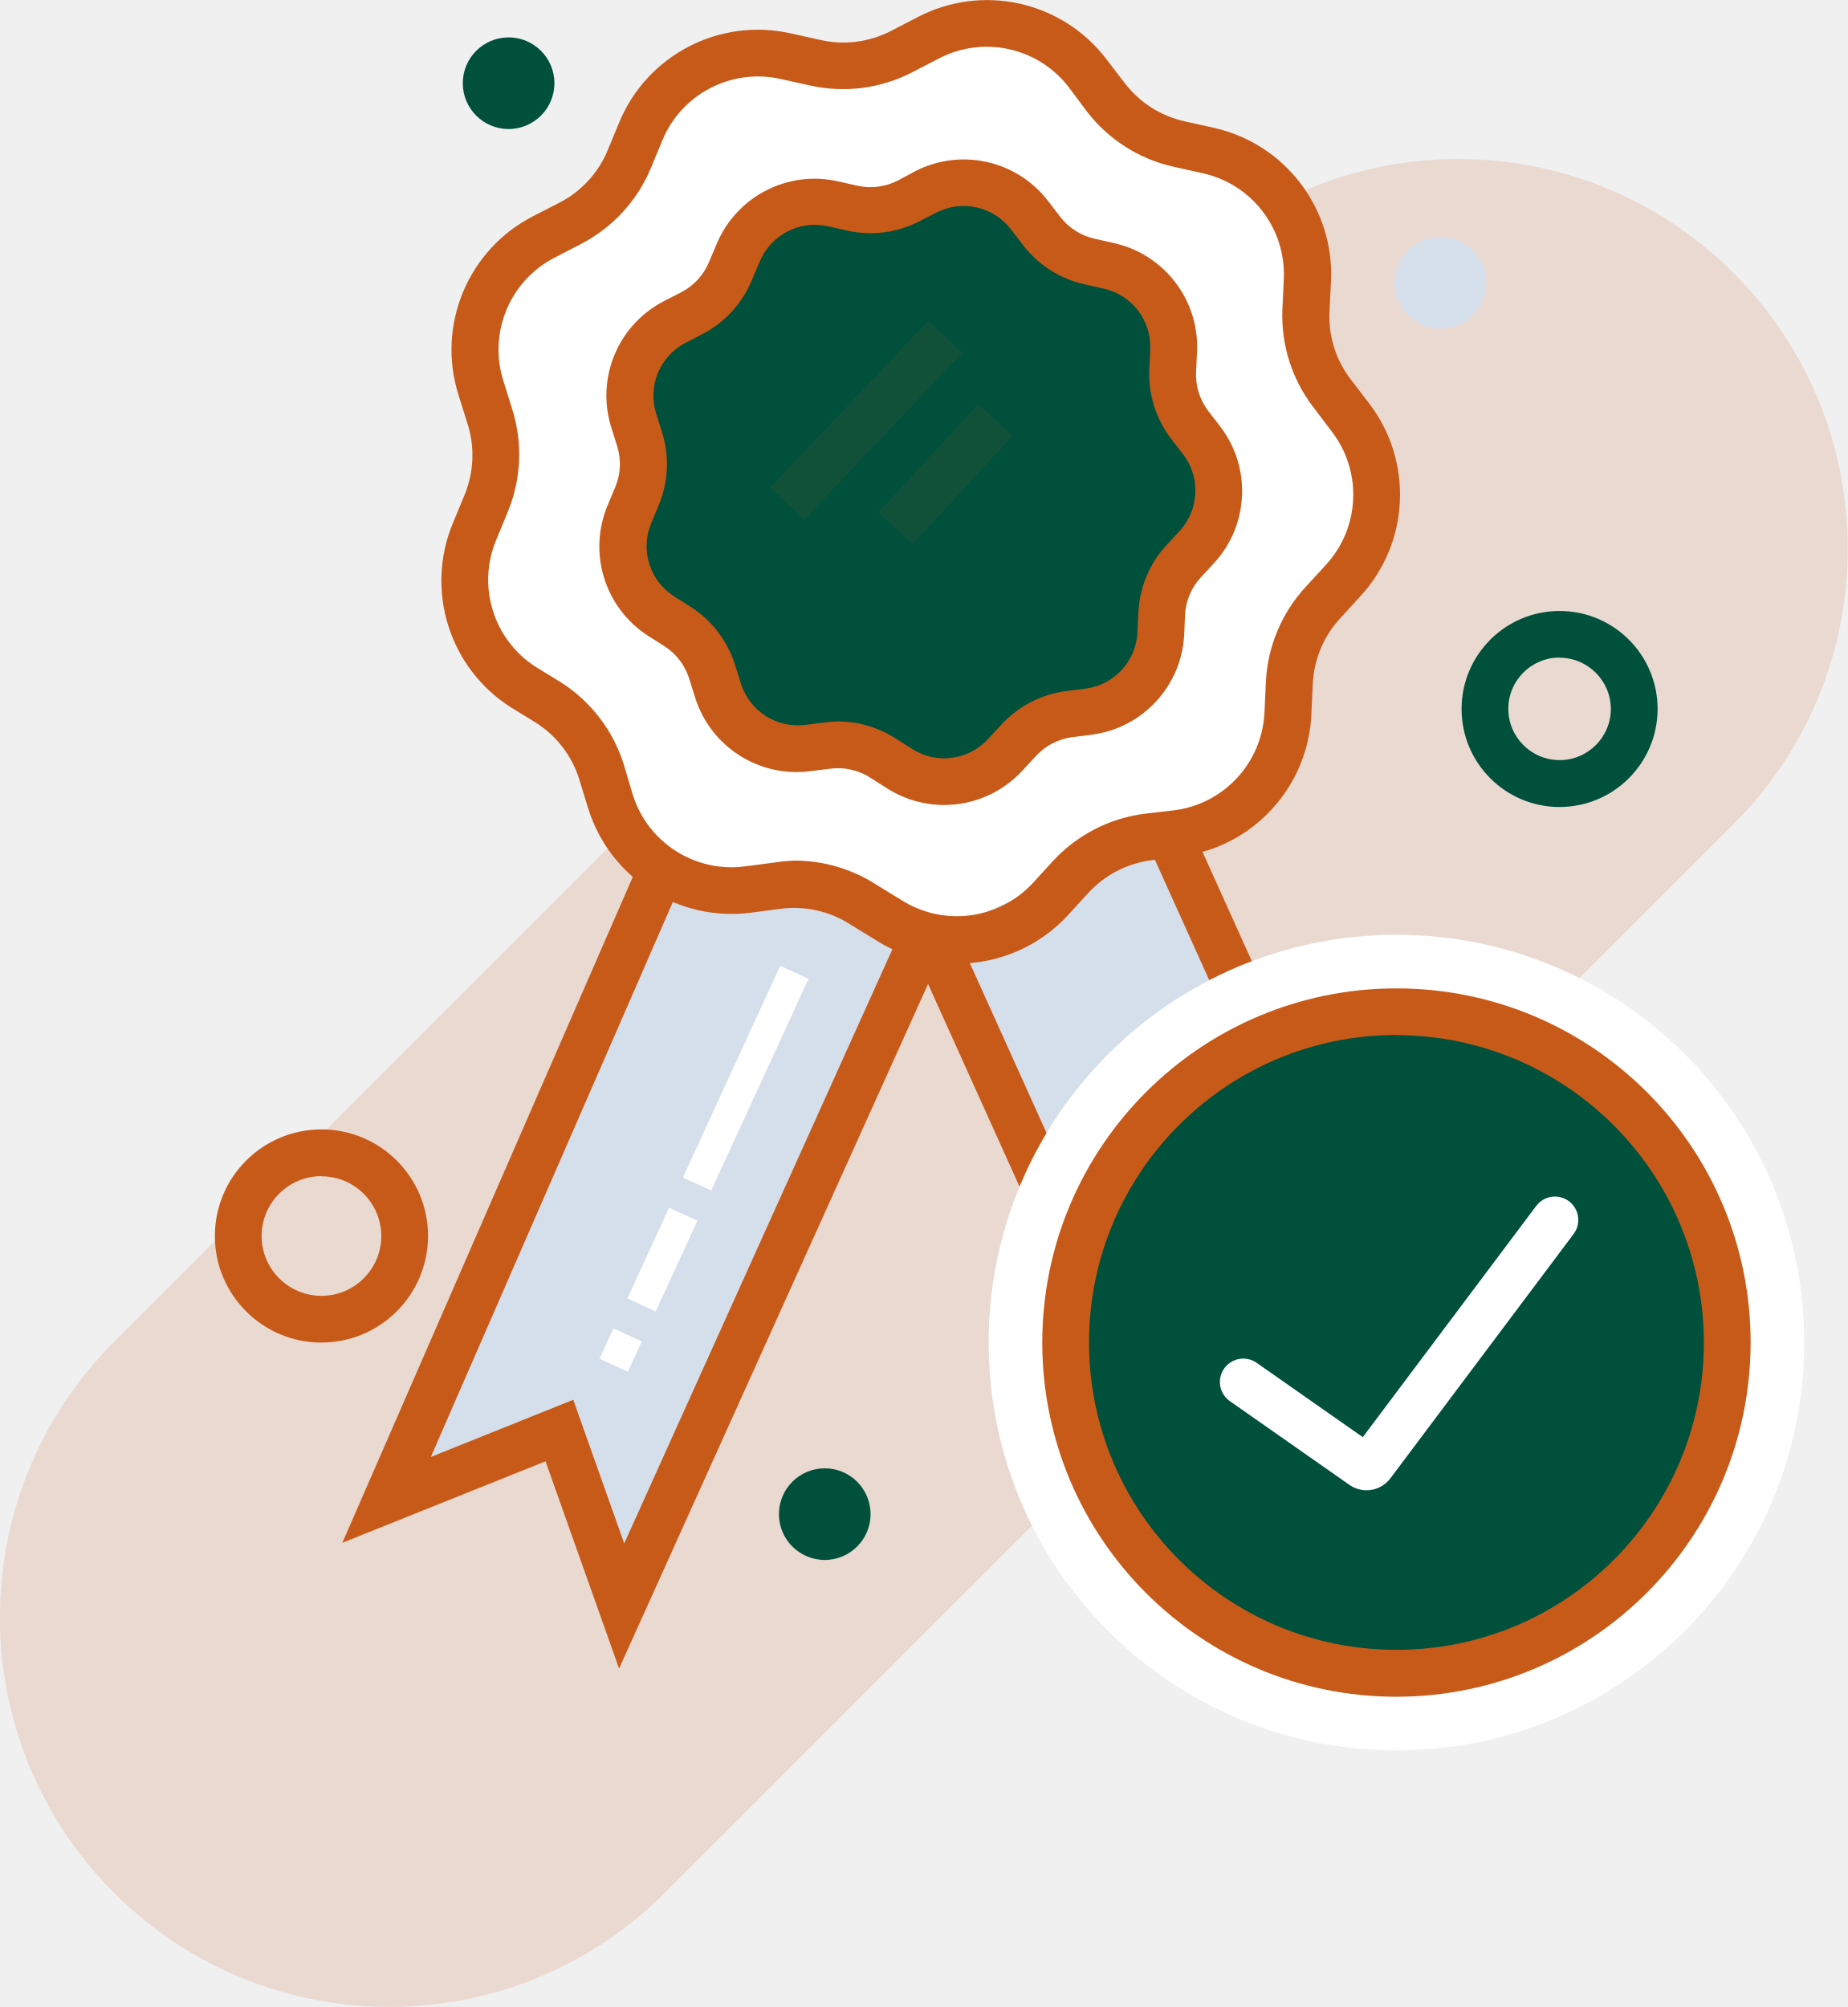
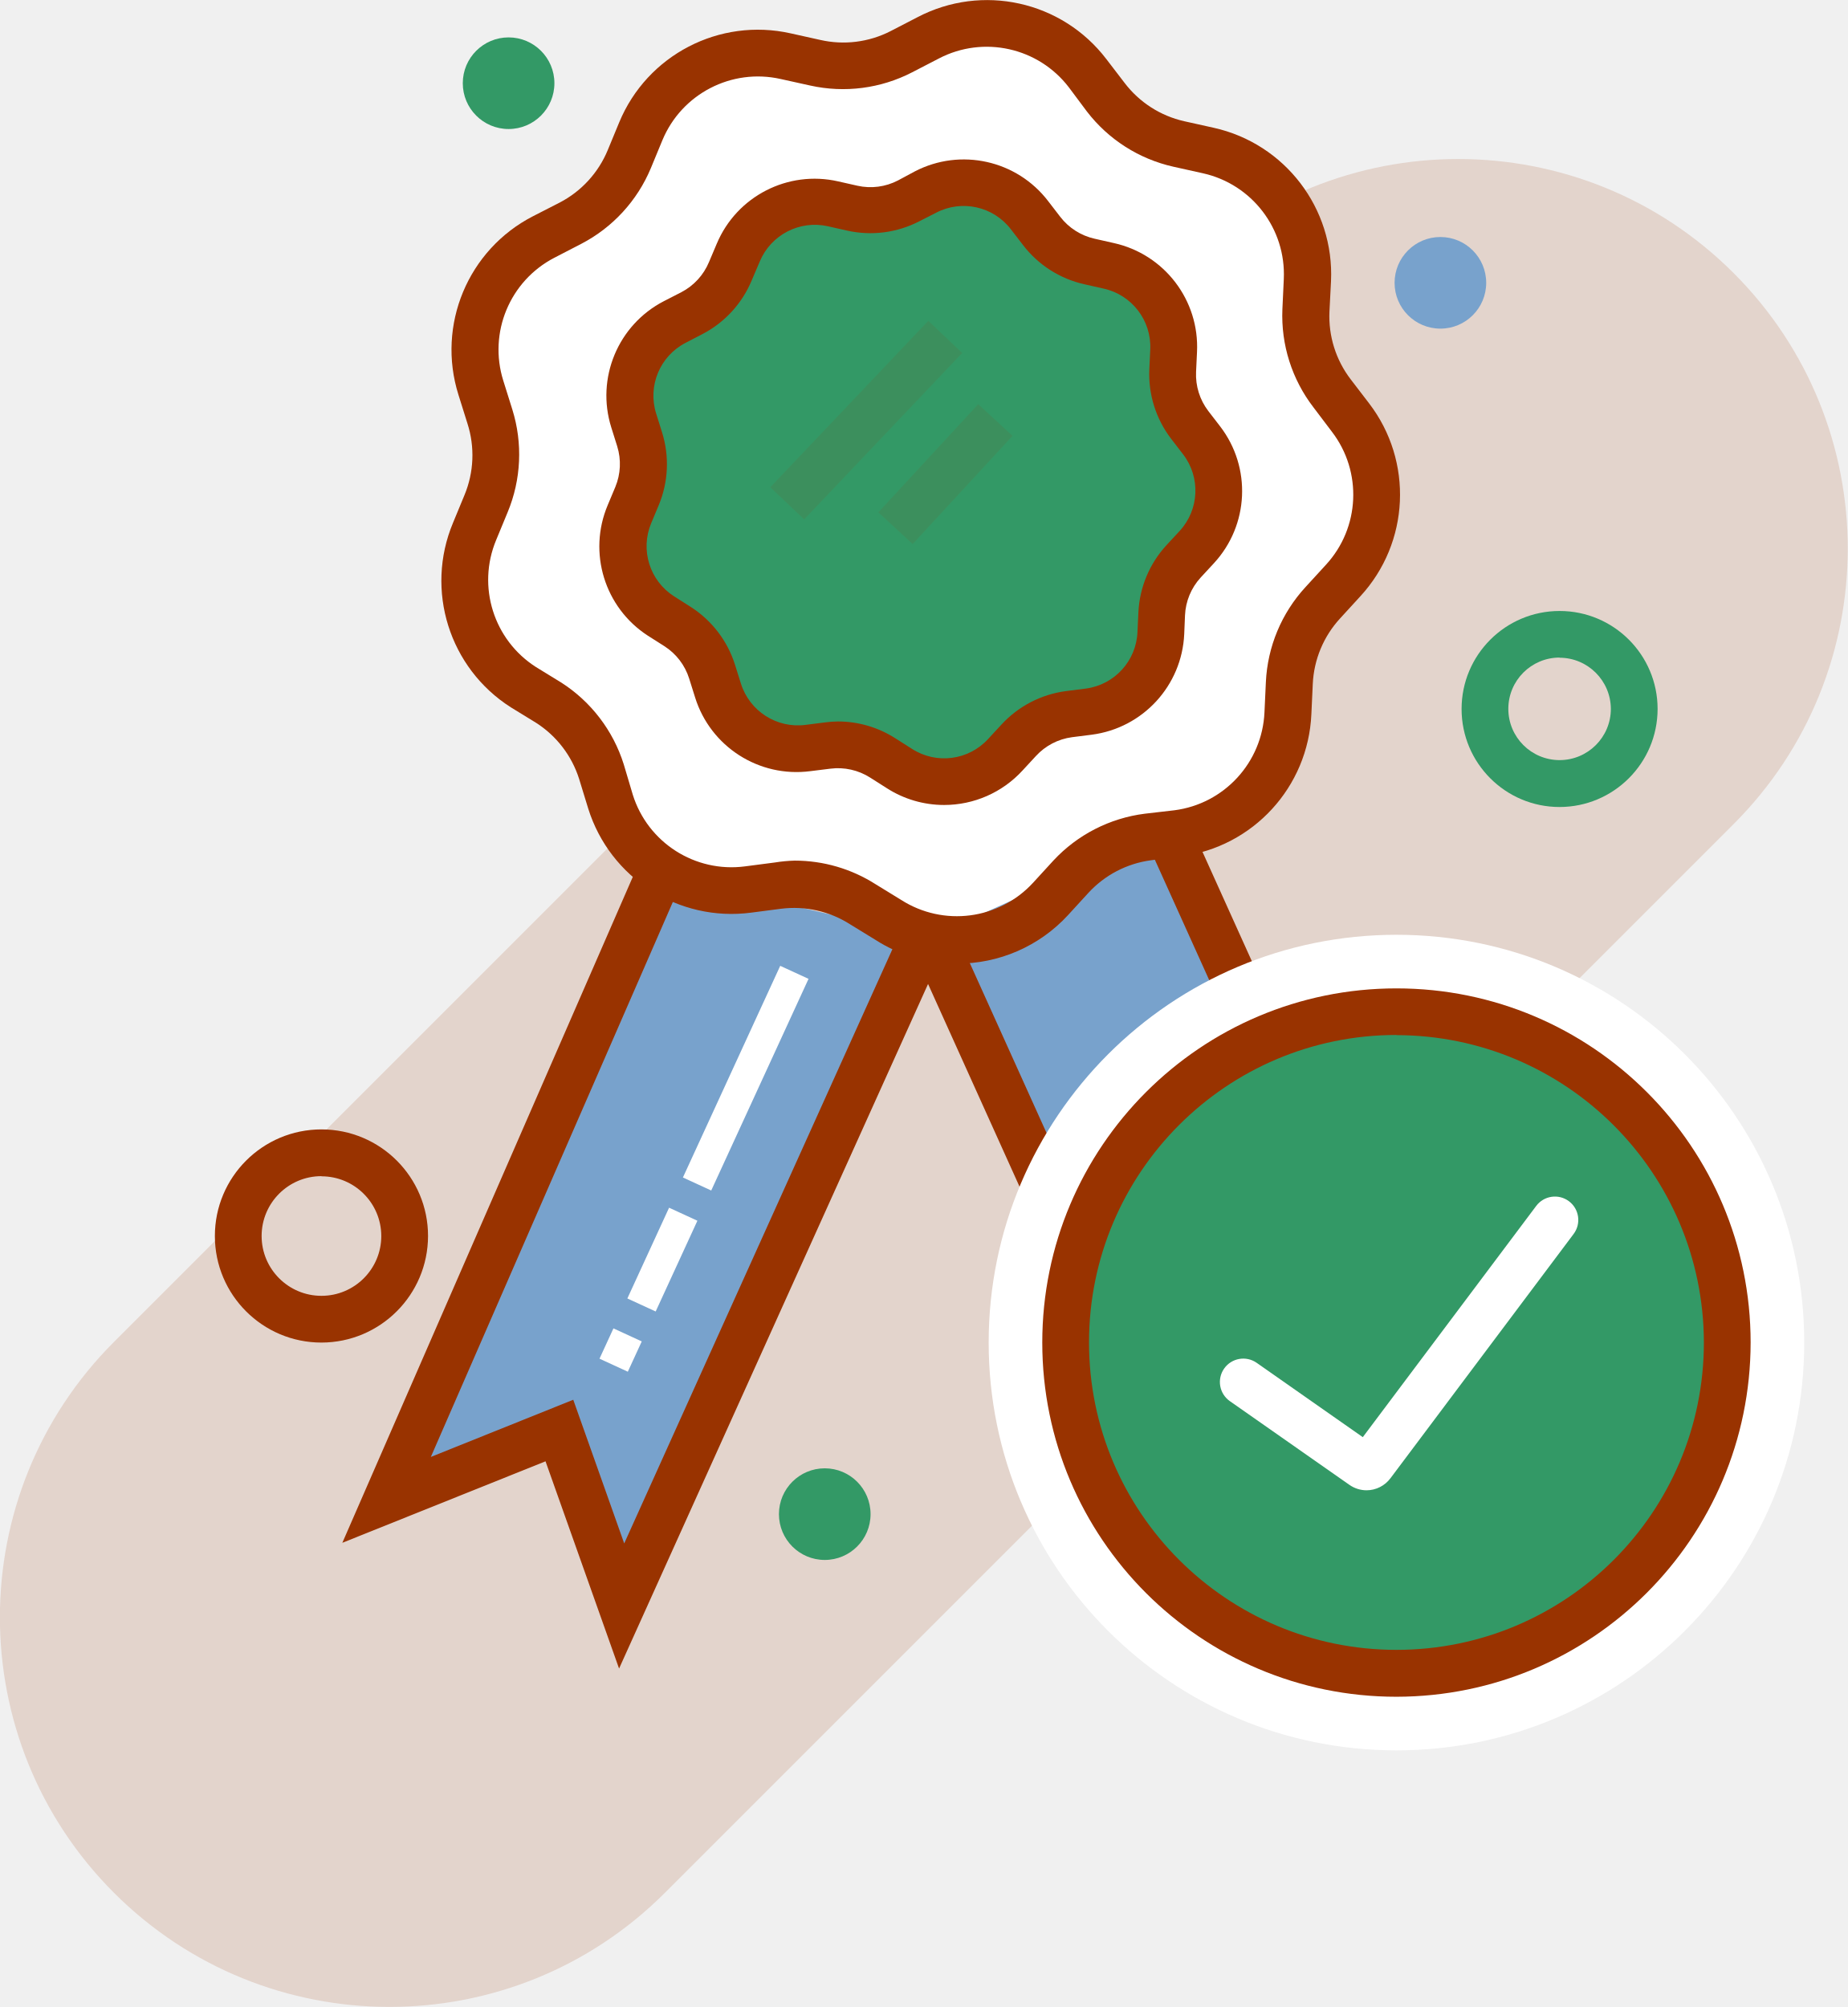
<svg xmlns="http://www.w3.org/2000/svg" viewBox="0 0 118.59 128.8">
  <defs>
-     <style>.cls-1{fill:#c85a19;opacity:0.15;}.cls-2{fill:#fff;}.cls-3{fill:#00503c;}.cls-4{fill:#d5dfeb;}.cls-5,.cls-7{fill:#c85a19;}.cls-6,.cls-7{opacity:0.3;}</style>
+     <style>.cls-1{fill:#993300;opacity:0.15;}.cls-2{fill:#fff;}.cls-3{fill:#339966;}.cls-4{fill:#78a2cc;}.cls-5,.cls-7{fill:#993300;}.cls-6,.cls-7{opacity:0.3;}</style>
  </defs>
  <g id="Layer_2" data-name="Layer 2">
    <g id="Layer_1-2" data-name="Layer 1">
      <rect class="cls-1" x="-14.21" y="44.5" width="147" height="50" rx="25" ry="25" transform="translate(-31.78 62.28) rotate(-45)" />
      <path class="cls-2" d="M84.91,18l-.09,1.94a8.15,8.15,0,0,0,1.67,5.32l1.18,1.54a8.15,8.15,0,0,1-.47,10.46l-1.31,1.43a8.15,8.15,0,0,0-2.14,5.15l-.09,1.94a8.15,8.15,0,0,1-7.09,7.71l-1.92.25a8.15,8.15,0,0,0-4.95,2.57L68.39,57.7A8.15,8.15,0,0,1,58,59.05l-1.63-1a8.15,8.15,0,0,0-5.44-1.22L49,57a8.15,8.15,0,0,1-8.82-5.64l-.58-1.85a8.15,8.15,0,0,0-3.39-4.43l-1.63-1a8.15,8.15,0,0,1-3.13-10l.74-1.79a8.15,8.15,0,0,0,.25-5.57l-.58-1.85a8.15,8.15,0,0,1,4-9.67l1.72-.89a8.15,8.15,0,0,0,3.77-4.1l.74-1.79a8.15,8.15,0,0,1,9.3-4.82L53.32,4a8.15,8.15,0,0,0,5.53-.72l1.72-.89A8.15,8.15,0,0,1,70.79,4.7L72,6.24a8.15,8.15,0,0,0,4.7,3l1.89.42A8.15,8.15,0,0,1,84.91,18Z" />
      <path class="cls-3" d="M100.09,51.79a6.29,6.29,0,1,1,6.29-6.29A6.3,6.3,0,0,1,100.09,51.79Zm0-9.59a3.29,3.29,0,1,0,3.29,3.29A3.3,3.3,0,0,0,100.09,42.21Z" />
      <polyline class="cls-4" points="59.29 60.09 39.89 103.06 35.9 91.81 24.81 96.25 42.32 56.12" />
      <polyline class="cls-4" points="59.83 60.09 79.22 103.06 83.22 91.81 94.31 96.25 74.91 53.28" />
      <path class="cls-3" d="M75.32,22.47l-.06,1.27a5.33,5.33,0,0,0,1.09,3.48l.77,1a5.33,5.33,0,0,1-.31,6.84L76,36a5.33,5.33,0,0,0-1.4,3.36l-.06,1.27a5.33,5.33,0,0,1-4.63,5l-1.26.16a5.33,5.33,0,0,0-3.23,1.68l-.86.93a5.33,5.33,0,0,1-6.79.88l-1.07-.68a5.33,5.33,0,0,0-3.56-.79L51.84,48a5.33,5.33,0,0,1-5.77-3.69l-.38-1.21a5.33,5.33,0,0,0-2.21-2.89l-1.07-.68a5.33,5.33,0,0,1-2-6.53l.49-1.17A5.33,5.33,0,0,0,41,28.18L40.64,27a5.33,5.33,0,0,1,2.63-6.32l1.13-.58a5.33,5.33,0,0,0,2.47-2.68l.49-1.17a5.33,5.33,0,0,1,6.08-3.15l1.24.28a5.33,5.33,0,0,0,3.61-.47l1.13-.58a5.33,5.33,0,0,1,6.68,1.49l.77,1a5.33,5.33,0,0,0,3.07,2l1.24.28A5.33,5.33,0,0,1,75.32,22.47Z" />
      <polygon class="cls-5" points="39.73 107.08 35.01 93.78 21.97 99.01 40.94 55.52 43.69 56.72 27.65 93.5 36.79 89.83 40.06 99.05 57.92 59.48 60.66 60.71 39.73 107.08" />
      <polygon class="cls-5" points="79.39 107.08 58.46 60.71 61.19 59.48 79.06 99.05 82.33 89.83 91.41 93.47 73.54 53.9 76.27 52.67 97.2 99.03 84.11 93.78 79.39 107.08" />
      <path class="cls-5" d="M61.39,61.84a9.62,9.62,0,0,1-5.2-1.52l-1.63-1a6.67,6.67,0,0,0-4.44-1l-1.92.25a9.64,9.64,0,0,1-10.45-6.68L37.17,50a6.66,6.66,0,0,0-2.76-3.61l-1.63-1a9.63,9.63,0,0,1-3.71-11.83l.74-1.79A6.66,6.66,0,0,0,30,27.18l-.58-1.85A9.63,9.63,0,0,1,34.2,13.88L35.92,13A6.66,6.66,0,0,0,39,9.64l.74-1.79a9.63,9.63,0,0,1,11-5.71l1.89.42A6.65,6.65,0,0,0,57.15,2l1.72-.89A9.63,9.63,0,0,1,71,3.79l1.18,1.54A6.65,6.65,0,0,0,76,7.78l1.89.42a9.63,9.63,0,0,1,7.53,9.85L85.32,20a6.65,6.65,0,0,0,1.36,4.34l1.18,1.54a9.63,9.63,0,0,1-.56,12.39L86,39.69a6.66,6.66,0,0,0-1.75,4.2l-.09,1.94a9.63,9.63,0,0,1-8.39,9.13l-1.92.25a6.65,6.65,0,0,0-4,2.09l-1.31,1.43A9.63,9.63,0,0,1,61.39,61.84ZM51,55.23a9.66,9.66,0,0,1,5.2,1.52l1.63,1a6.64,6.64,0,0,0,8.47-1.1l1.31-1.43a9.66,9.66,0,0,1,5.86-3L75.37,52a6.64,6.64,0,0,0,5.78-6.29l.09-1.94a9.66,9.66,0,0,1,2.54-6.09l1.31-1.43a6.64,6.64,0,0,0,.39-8.54L84.3,26.15a9.65,9.65,0,0,1-2-6.3l.09-1.94a6.64,6.64,0,0,0-5.19-6.79l-1.89-.42a9.66,9.66,0,0,1-5.56-3.55L68.6,5.61a6.64,6.64,0,0,0-8.34-1.86l-1.72.89A9.67,9.67,0,0,1,52,5.49L50.1,5.07A6.64,6.64,0,0,0,42.51,9l-.74,1.79a9.66,9.66,0,0,1-4.47,4.86l-1.72.89a6.64,6.64,0,0,0-3.28,7.89l.58,1.85a9.67,9.67,0,0,1-.3,6.59l-.74,1.79a6.64,6.64,0,0,0,2.56,8.15l1.63,1a9.67,9.67,0,0,1,4,5.24L40.61,51a6.64,6.64,0,0,0,7.2,4.6l1.92-.25A9.61,9.61,0,0,1,51,55.23Z" />
      <path class="cls-5" d="M60.59,51.66a6.81,6.81,0,0,1-3.68-1.08l-1.07-.68a3.85,3.85,0,0,0-2.55-.57L52,49.49a6.82,6.82,0,0,1-7.39-4.73l-.38-1.21a3.83,3.83,0,0,0-1.59-2.08l-1.07-.68A6.82,6.82,0,0,1,39,32.42l.49-1.17a3.83,3.83,0,0,0,.12-2.61l-.38-1.21a6.82,6.82,0,0,1,3.37-8.1l1.13-.58a3.84,3.84,0,0,0,1.77-1.93L46,15.64a6.81,6.81,0,0,1,7.79-4l1.24.28a3.83,3.83,0,0,0,2.6-.34L58.71,11a6.82,6.82,0,0,1,8.56,1.91l.77,1a3.84,3.84,0,0,0,2.21,1.41l1.24.28a6.82,6.82,0,0,1,5.33,7h0l-.06,1.27a3.84,3.84,0,0,0,.78,2.5l.77,1a6.82,6.82,0,0,1-.4,8.77l-.86.93a3.83,3.83,0,0,0-1,2.42L76,40.69a6.82,6.82,0,0,1-5.94,6.46l-1.26.16a3.83,3.83,0,0,0-2.32,1.21l-.86.93A6.82,6.82,0,0,1,60.59,51.66ZM53.78,46.3a6.84,6.84,0,0,1,3.68,1.08l1.07.68a3.82,3.82,0,0,0,4.88-.63l.86-.93a6.84,6.84,0,0,1,4.15-2.15l1.26-.16A3.82,3.82,0,0,0,73,40.55l.06-1.27A6.83,6.83,0,0,1,74.85,35l.86-.93a3.82,3.82,0,0,0,.22-4.91l-.77-1a6.83,6.83,0,0,1-1.4-4.46l.06-1.27a3.82,3.82,0,0,0-3-3.91l-1.24-.28a6.84,6.84,0,0,1-3.93-2.52l-.77-1a3.82,3.82,0,0,0-4.8-1.07L59,14.2a6.83,6.83,0,0,1-4.63.6l-1.24-.28a3.83,3.83,0,0,0-4.37,2.26L48.24,18a6.84,6.84,0,0,1-3.16,3.44L44,22a3.82,3.82,0,0,0-1.89,4.54l.38,1.21a6.84,6.84,0,0,1-.21,4.66l-.49,1.17a3.82,3.82,0,0,0,1.47,4.69l1.07.68a6.84,6.84,0,0,1,2.84,3.71l.38,1.21a3.83,3.83,0,0,0,4.14,2.65l1.26-.16A6.78,6.78,0,0,1,53.78,46.3Z" />
      <path class="cls-5" d="M20.63,86.16a6.84,6.84,0,1,1,6.84-6.84A6.85,6.85,0,0,1,20.63,86.16Zm0-10.68a3.84,3.84,0,1,0,3.84,3.84A3.84,3.84,0,0,0,20.63,75.49Z" />
      <circle class="cls-3" cx="52.93" cy="97.17" r="2.94" />
      <circle class="cls-3" cx="32.64" cy="5.34" r="2.94" />
      <circle class="cls-4" cx="92.44" cy="18.15" r="2.94" />
      <g class="cls-6">
        <rect class="cls-7" x="48.23" y="25.46" width="14.73" height="3" transform="translate(-2.24 48.71) rotate(-46.48)" />
        <rect class="cls-7" x="55.95" y="28.93" width="9.45" height="3" transform="translate(-2.84 54.37) rotate(-47.29)" />
      </g>
      <rect class="cls-2" x="40.39" y="68.19" width="14.95" height="2" transform="translate(-35 83.78) rotate(-65.31)" />
      <rect class="cls-2" x="39.31" y="79.83" width="6.41" height="2" transform="translate(-48.69 85.7) rotate(-65.31)" />
      <rect class="cls-2" x="38.77" y="85.65" width="2.14" height="2" transform="translate(-55.54 86.61) rotate(-65.29)" />
      <rect class="cls-2" x="90.32" y="88.09" width="2" height="12.69" />
      <rect class="cls-2" x="90.32" y="102.59" width="2" height="5.44" />
      <rect class="cls-2" x="90.32" y="109.84" width="2" height="1.81" />
      <circle class="cls-2" cx="89.62" cy="86.16" r="26.17" />
      <circle class="cls-3" cx="90.53" cy="86.16" r="21.23" />
      <path class="cls-5" d="M89.62,108.89a22.73,22.73,0,1,1,22.73-22.73A22.76,22.76,0,0,1,89.62,108.89Zm0-42.47a19.73,19.73,0,1,0,19.73,19.73A19.76,19.76,0,0,0,89.62,66.43Z" />
      <path class="cls-2" d="M87.7,95.64a1.92,1.92,0,0,1-1.1-.35l-7.67-5.37a1.5,1.5,0,0,1,1.72-2.46l6.81,4.77L98.59,77.39a1.5,1.5,0,1,1,2.4,1.8L89.24,94.86A1.92,1.92,0,0,1,87.7,95.64Z" />
    </g>
  </g>
</svg>
